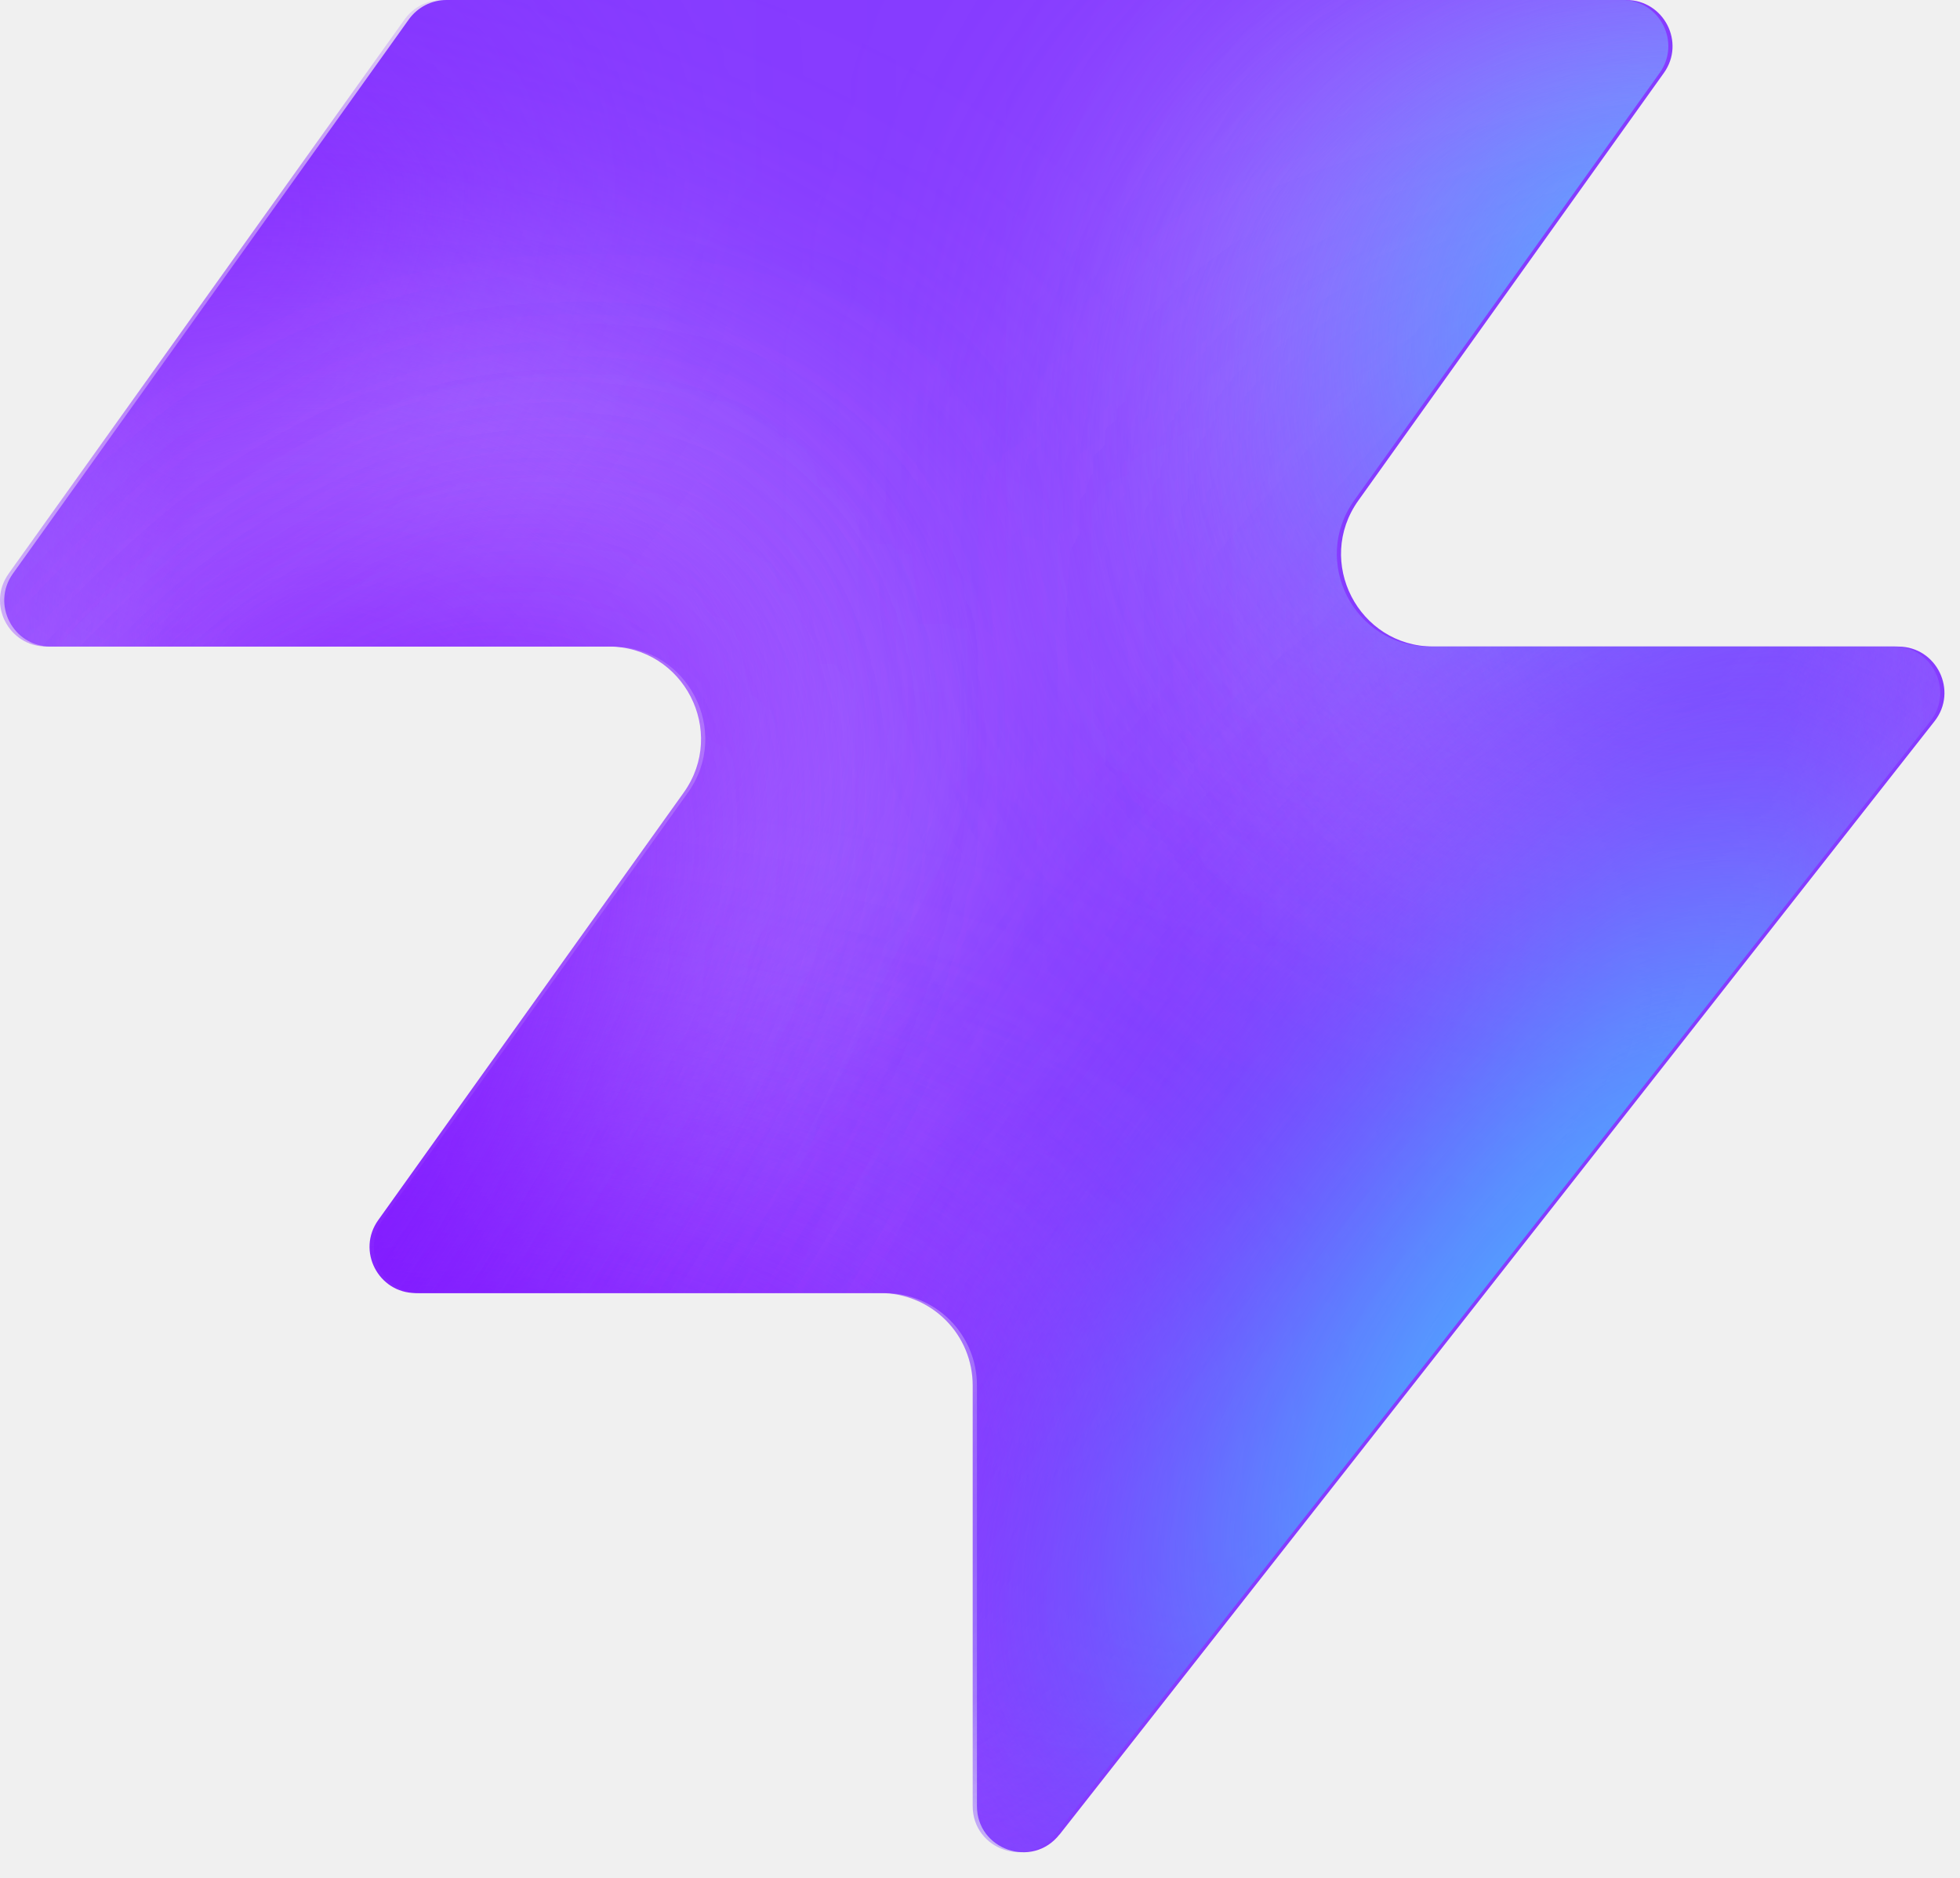
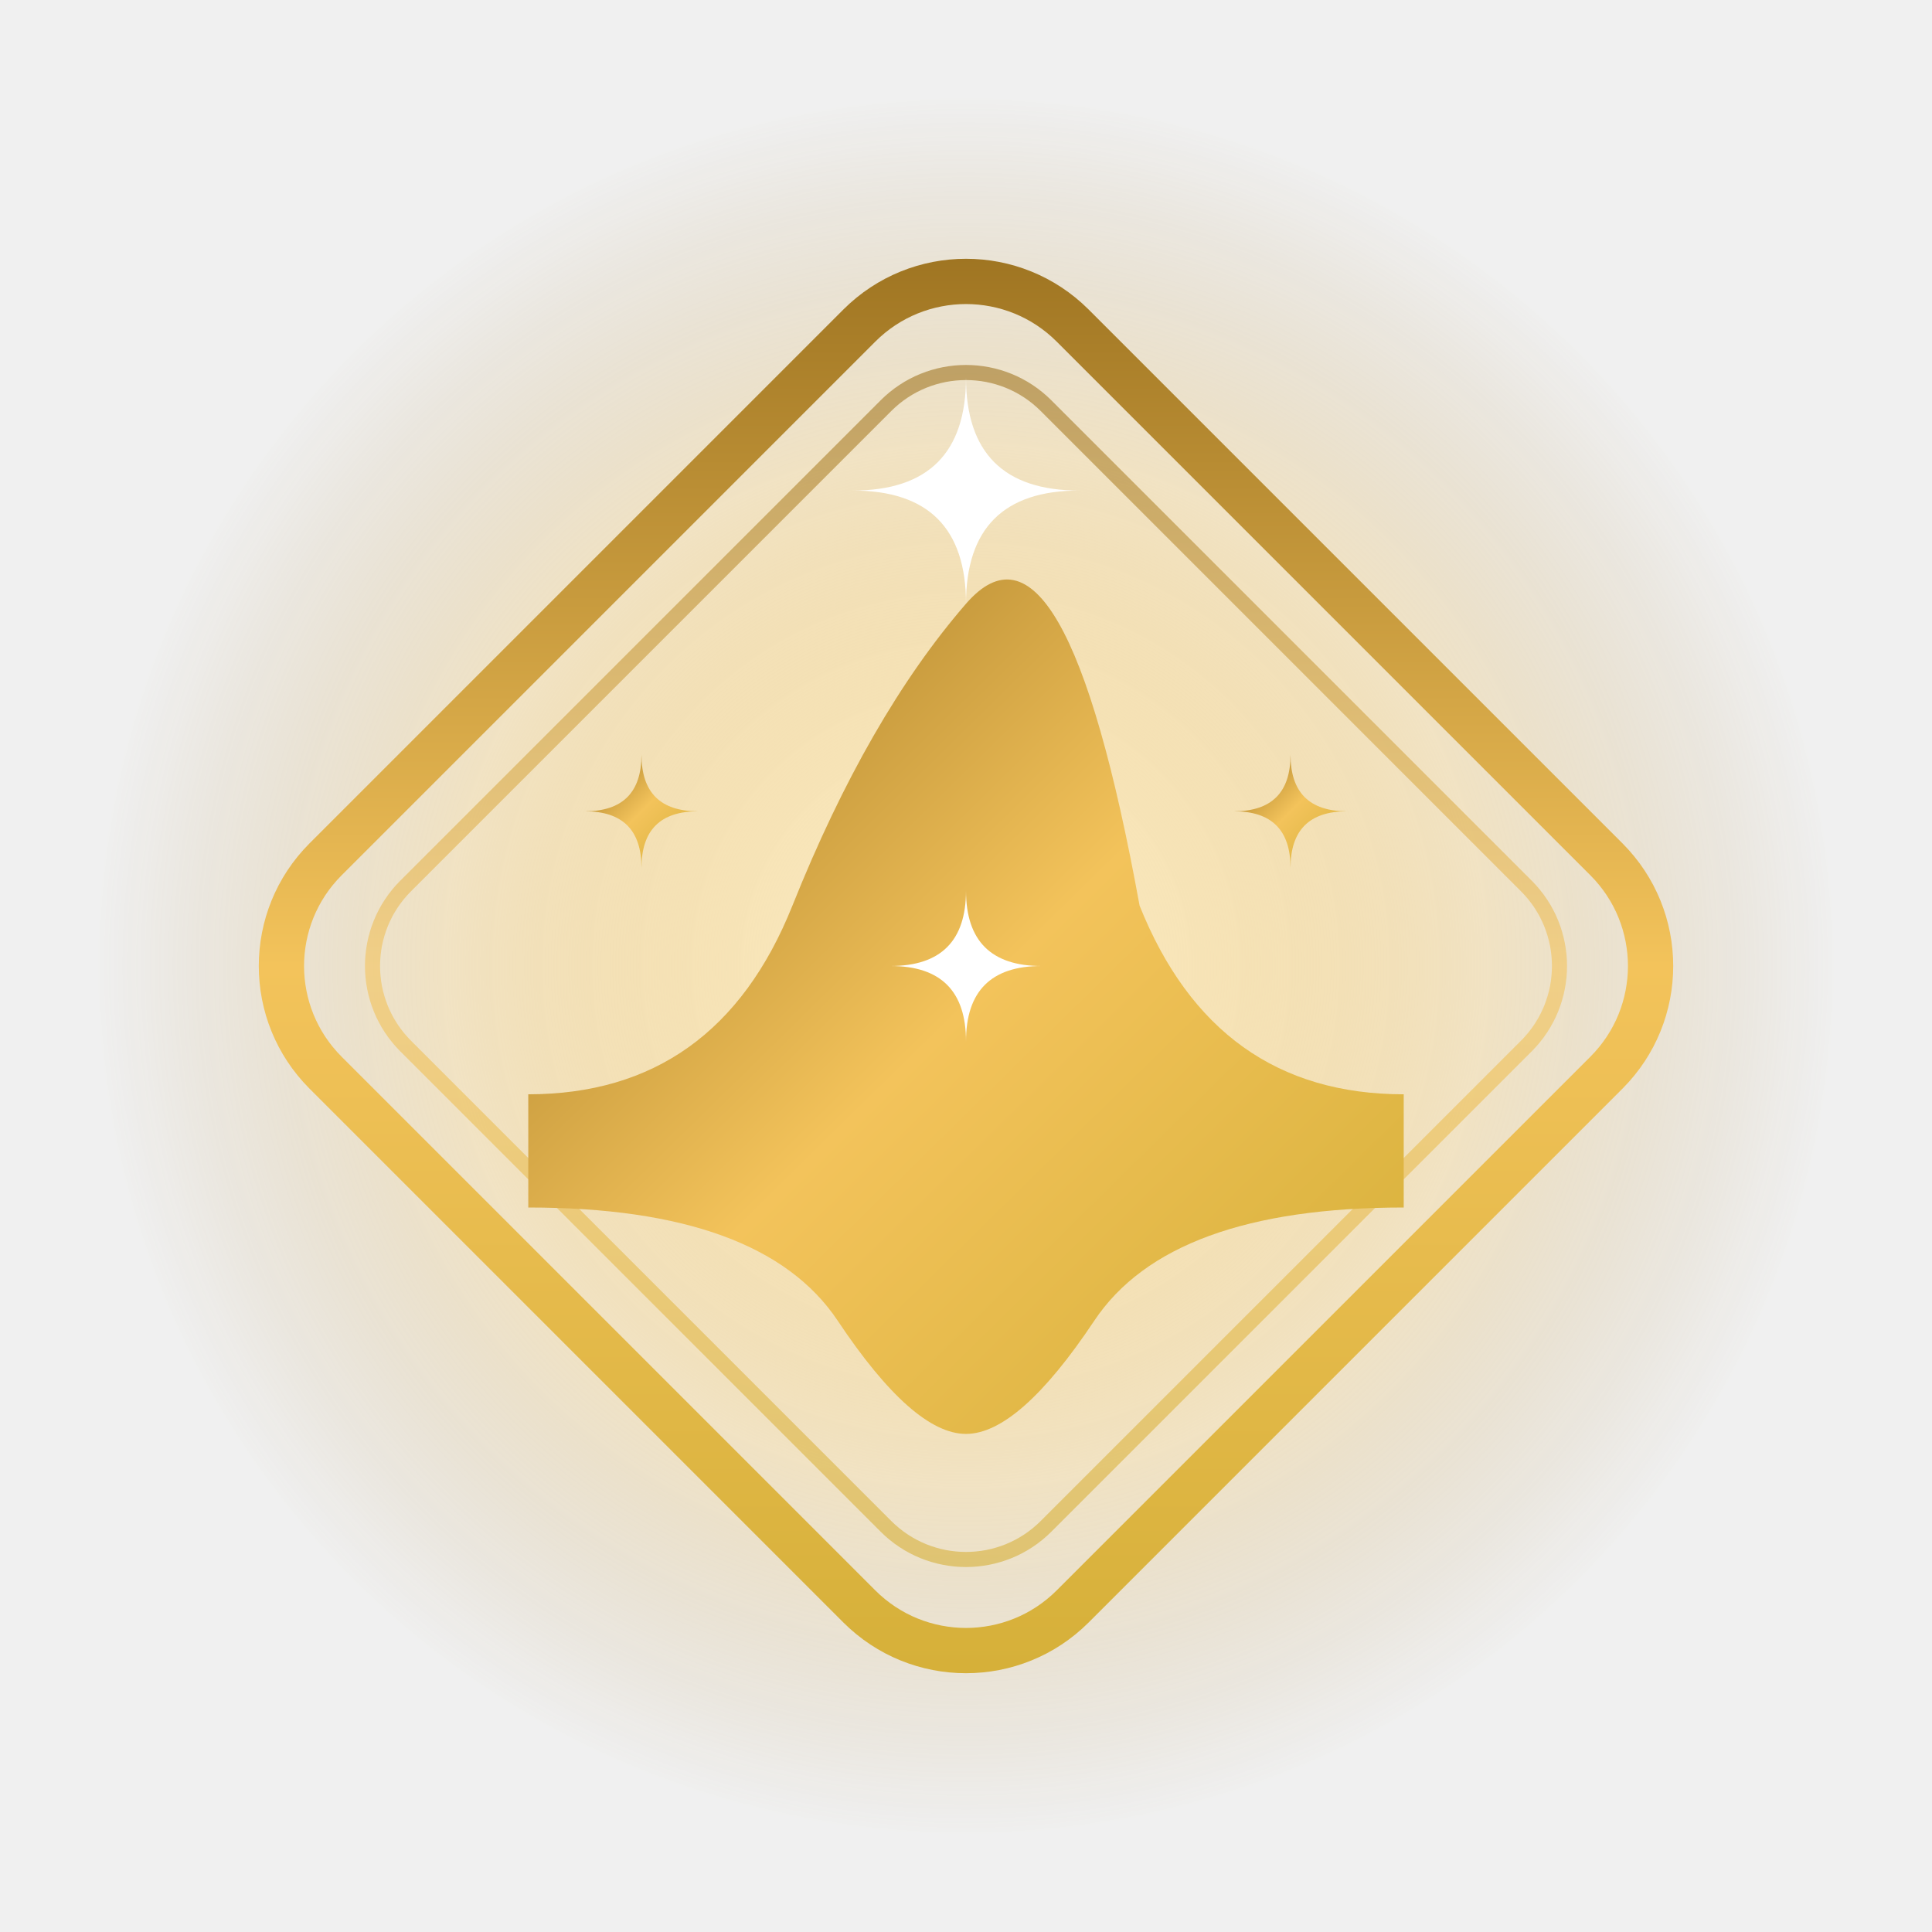
- <svg xmlns="http://www.w3.org/2000/svg" width="48" height="46" fill="none" viewBox="0 0 48 46">
-   <path fill="#863bff" d="M25.946 44.938c-.664.845-2.021.375-2.021-.698V33.937a2.26 2.26 0 0 0-2.262-2.262H10.287c-.92 0-1.456-1.04-.92-1.788l7.48-10.471c1.07-1.497 0-3.578-1.842-3.578H1.237c-.92 0-1.456-1.04-.92-1.788L10.013.474c.214-.297.556-.474.92-.474h28.894c.92 0 1.456 1.04.92 1.788l-7.48 10.471c-1.07 1.498 0 3.579 1.842 3.579h11.377c.943 0 1.473 1.088.89 1.83L25.947 44.94z" style="fill:#863bff;fill:color(display-p3 .525 .23 1);fill-opacity:1" />
-   <mask id="a" width="48" height="46" x="0" y="0" maskUnits="userSpaceOnUse" style="mask-type:alpha">
-     <path fill="#000" d="M25.842 44.938c-.664.844-2.021.375-2.021-.698V33.937a2.26 2.26 0 0 0-2.262-2.262H10.183c-.92 0-1.456-1.04-.92-1.788l7.48-10.471c1.07-1.498 0-3.579-1.842-3.579H1.133c-.92 0-1.456-1.04-.92-1.787L9.91.473c.214-.297.556-.474.92-.474h28.894c.92 0 1.456 1.04.92 1.788l-7.48 10.471c-1.07 1.498 0 3.578 1.842 3.578h11.377c.943 0 1.473 1.088.89 1.832L25.843 44.94z" style="fill:#000;fill-opacity:1" />
-   </mask>
-   <g mask="url(#a)">
-     <g filter="url(#b)">
-       <ellipse cx="5.508" cy="14.704" fill="#ede6ff" rx="5.508" ry="14.704" style="fill:#ede6ff;fill:color(display-p3 .927 .903 1);fill-opacity:1" transform="matrix(.00324 1 1 -.00324 -4.47 31.516)" />
-     </g>
-     <g filter="url(#c)">
-       <ellipse cx="10.399" cy="29.851" fill="#ede6ff" rx="10.399" ry="29.851" style="fill:#ede6ff;fill:color(display-p3 .927 .903 1);fill-opacity:1" transform="matrix(.00324 1 1 -.00324 -39.328 7.883)" />
-     </g>
-     <g filter="url(#d)">
-       <ellipse cx="5.508" cy="30.487" fill="#7e14ff" rx="5.508" ry="30.487" style="fill:#7e14ff;fill:color(display-p3 .492 .077 1);fill-opacity:1" transform="rotate(89.814 -25.913 -14.639)scale(1 -1)" />
-     </g>
-     <g filter="url(#e)">
-       <ellipse cx="5.508" cy="30.599" fill="#7e14ff" rx="5.508" ry="30.599" style="fill:#7e14ff;fill:color(display-p3 .492 .077 1);fill-opacity:1" transform="rotate(89.814 -32.644 -3.334)scale(1 -1)" />
-     </g>
-     <g filter="url(#f)">
-       <ellipse cx="5.508" cy="30.599" fill="#7e14ff" rx="5.508" ry="30.599" style="fill:#7e14ff;fill:color(display-p3 .492 .077 1);fill-opacity:1" transform="matrix(.00324 1 1 -.00324 -34.34 30.47)" />
-     </g>
-     <g filter="url(#g)">
-       <ellipse cx="14.072" cy="22.078" fill="#ede6ff" rx="14.072" ry="22.078" style="fill:#ede6ff;fill:color(display-p3 .927 .903 1);fill-opacity:1" transform="rotate(93.35 24.506 48.493)scale(-1 1)" />
-     </g>
-     <g filter="url(#h)">
-       <ellipse cx="3.47" cy="21.501" fill="#7e14ff" rx="3.47" ry="21.501" style="fill:#7e14ff;fill:color(display-p3 .492 .077 1);fill-opacity:1" transform="rotate(89.009 28.708 47.59)scale(-1 1)" />
-     </g>
-     <g filter="url(#i)">
-       <ellipse cx="3.47" cy="21.501" fill="#7e14ff" rx="3.47" ry="21.501" style="fill:#7e14ff;fill:color(display-p3 .492 .077 1);fill-opacity:1" transform="rotate(89.009 28.708 47.59)scale(-1 1)" />
-     </g>
-     <g filter="url(#j)">
-       <ellipse cx=".387" cy="8.972" fill="#7e14ff" rx="4.407" ry="29.108" style="fill:#7e14ff;fill:color(display-p3 .492 .077 1);fill-opacity:1" transform="rotate(39.51 .387 8.972)" />
-     </g>
-     <g filter="url(#k)">
-       <ellipse cx="47.523" cy="-6.092" fill="#7e14ff" rx="4.407" ry="29.108" style="fill:#7e14ff;fill:color(display-p3 .492 .077 1);fill-opacity:1" transform="rotate(37.892 47.523 -6.092)" />
-     </g>
-     <g filter="url(#l)">
-       <ellipse cx="41.412" cy="6.333" fill="#47bfff" rx="5.971" ry="9.665" style="fill:#47bfff;fill:color(display-p3 .28 .748 1);fill-opacity:1" transform="rotate(37.892 41.412 6.333)" />
-     </g>
-     <g filter="url(#m)">
-       <ellipse cx="-1.879" cy="38.332" fill="#7e14ff" rx="4.407" ry="29.108" style="fill:#7e14ff;fill:color(display-p3 .492 .077 1);fill-opacity:1" transform="rotate(37.892 -1.88 38.332)" />
-     </g>
-     <g filter="url(#n)">
-       <ellipse cx="-1.879" cy="38.332" fill="#7e14ff" rx="4.407" ry="29.108" style="fill:#7e14ff;fill:color(display-p3 .492 .077 1);fill-opacity:1" transform="rotate(37.892 -1.88 38.332)" />
-     </g>
-     <g filter="url(#o)">
-       <ellipse cx="35.651" cy="29.907" fill="#7e14ff" rx="4.407" ry="29.108" style="fill:#7e14ff;fill:color(display-p3 .492 .077 1);fill-opacity:1" transform="rotate(37.892 35.651 29.907)" />
-     </g>
-     <g filter="url(#p)">
-       <ellipse cx="38.418" cy="32.4" fill="#47bfff" rx="5.971" ry="15.297" style="fill:#47bfff;fill:color(display-p3 .28 .748 1);fill-opacity:1" transform="rotate(37.892 38.418 32.4)" />
-     </g>
-   </g>
+ <svg xmlns="http://www.w3.org/2000/svg" viewBox="0 0 512 512" width="100%" height="100%">
  <defs>
-     <filter id="b" width="60.045" height="41.654" x="-19.77" y="16.149" color-interpolation-filters="sRGB" filterUnits="userSpaceOnUse">
-       <feFlood flood-opacity="0" result="BackgroundImageFix" />
-       <feBlend in="SourceGraphic" in2="BackgroundImageFix" result="shape" />
-       <feGaussianBlur result="effect1_foregroundBlur_2002_17158" stdDeviation="7.659" />
-     </filter>
-     <filter id="c" width="90.34" height="51.437" x="-54.613" y="-7.533" color-interpolation-filters="sRGB" filterUnits="userSpaceOnUse">
-       <feFlood flood-opacity="0" result="BackgroundImageFix" />
-       <feBlend in="SourceGraphic" in2="BackgroundImageFix" result="shape" />
-       <feGaussianBlur result="effect1_foregroundBlur_2002_17158" stdDeviation="7.659" />
-     </filter>
-     <filter id="d" width="79.355" height="29.4" x="-49.64" y="2.03" color-interpolation-filters="sRGB" filterUnits="userSpaceOnUse">
-       <feFlood flood-opacity="0" result="BackgroundImageFix" />
-       <feBlend in="SourceGraphic" in2="BackgroundImageFix" result="shape" />
-       <feGaussianBlur result="effect1_foregroundBlur_2002_17158" stdDeviation="4.596" />
-     </filter>
-     <filter id="e" width="79.579" height="29.4" x="-45.045" y="20.029" color-interpolation-filters="sRGB" filterUnits="userSpaceOnUse">
-       <feFlood flood-opacity="0" result="BackgroundImageFix" />
-       <feBlend in="SourceGraphic" in2="BackgroundImageFix" result="shape" />
-       <feGaussianBlur result="effect1_foregroundBlur_2002_17158" stdDeviation="4.596" />
-     </filter>
-     <filter id="f" width="79.579" height="29.4" x="-43.513" y="21.178" color-interpolation-filters="sRGB" filterUnits="userSpaceOnUse">
-       <feFlood flood-opacity="0" result="BackgroundImageFix" />
-       <feBlend in="SourceGraphic" in2="BackgroundImageFix" result="shape" />
-       <feGaussianBlur result="effect1_foregroundBlur_2002_17158" stdDeviation="4.596" />
-     </filter>
-     <filter id="g" width="74.749" height="58.852" x="15.756" y="-17.901" color-interpolation-filters="sRGB" filterUnits="userSpaceOnUse">
-       <feFlood flood-opacity="0" result="BackgroundImageFix" />
-       <feBlend in="SourceGraphic" in2="BackgroundImageFix" result="shape" />
-       <feGaussianBlur result="effect1_foregroundBlur_2002_17158" stdDeviation="7.659" />
-     </filter>
-     <filter id="h" width="61.377" height="25.362" x="23.548" y="2.284" color-interpolation-filters="sRGB" filterUnits="userSpaceOnUse">
-       <feFlood flood-opacity="0" result="BackgroundImageFix" />
-       <feBlend in="SourceGraphic" in2="BackgroundImageFix" result="shape" />
-       <feGaussianBlur result="effect1_foregroundBlur_2002_17158" stdDeviation="4.596" />
-     </filter>
-     <filter id="i" width="61.377" height="25.362" x="23.548" y="2.284" color-interpolation-filters="sRGB" filterUnits="userSpaceOnUse">
-       <feFlood flood-opacity="0" result="BackgroundImageFix" />
-       <feBlend in="SourceGraphic" in2="BackgroundImageFix" result="shape" />
-       <feGaussianBlur result="effect1_foregroundBlur_2002_17158" stdDeviation="4.596" />
-     </filter>
-     <filter id="j" width="56.045" height="63.649" x="-27.636" y="-22.853" color-interpolation-filters="sRGB" filterUnits="userSpaceOnUse">
-       <feFlood flood-opacity="0" result="BackgroundImageFix" />
-       <feBlend in="SourceGraphic" in2="BackgroundImageFix" result="shape" />
-       <feGaussianBlur result="effect1_foregroundBlur_2002_17158" stdDeviation="4.596" />
-     </filter>
-     <filter id="k" width="54.814" height="64.646" x="20.116" y="-38.415" color-interpolation-filters="sRGB" filterUnits="userSpaceOnUse">
-       <feFlood flood-opacity="0" result="BackgroundImageFix" />
-       <feBlend in="SourceGraphic" in2="BackgroundImageFix" result="shape" />
-       <feGaussianBlur result="effect1_foregroundBlur_2002_17158" stdDeviation="4.596" />
-     </filter>
-     <filter id="l" width="33.541" height="35.313" x="24.641" y="-11.323" color-interpolation-filters="sRGB" filterUnits="userSpaceOnUse">
-       <feFlood flood-opacity="0" result="BackgroundImageFix" />
-       <feBlend in="SourceGraphic" in2="BackgroundImageFix" result="shape" />
-       <feGaussianBlur result="effect1_foregroundBlur_2002_17158" stdDeviation="4.596" />
-     </filter>
-     <filter id="m" width="54.814" height="64.646" x="-29.286" y="6.009" color-interpolation-filters="sRGB" filterUnits="userSpaceOnUse">
-       <feFlood flood-opacity="0" result="BackgroundImageFix" />
-       <feBlend in="SourceGraphic" in2="BackgroundImageFix" result="shape" />
-       <feGaussianBlur result="effect1_foregroundBlur_2002_17158" stdDeviation="4.596" />
-     </filter>
-     <filter id="n" width="54.814" height="64.646" x="-29.286" y="6.009" color-interpolation-filters="sRGB" filterUnits="userSpaceOnUse">
-       <feFlood flood-opacity="0" result="BackgroundImageFix" />
-       <feBlend in="SourceGraphic" in2="BackgroundImageFix" result="shape" />
-       <feGaussianBlur result="effect1_foregroundBlur_2002_17158" stdDeviation="4.596" />
-     </filter>
-     <filter id="o" width="54.814" height="64.646" x="8.244" y="-2.416" color-interpolation-filters="sRGB" filterUnits="userSpaceOnUse">
-       <feFlood flood-opacity="0" result="BackgroundImageFix" />
-       <feBlend in="SourceGraphic" in2="BackgroundImageFix" result="shape" />
-       <feGaussianBlur result="effect1_foregroundBlur_2002_17158" stdDeviation="4.596" />
-     </filter>
-     <filter id="p" width="39.409" height="43.623" x="18.713" y="10.588" color-interpolation-filters="sRGB" filterUnits="userSpaceOnUse">
-       <feFlood flood-opacity="0" result="BackgroundImageFix" />
-       <feBlend in="SourceGraphic" in2="BackgroundImageFix" result="shape" />
-       <feGaussianBlur result="effect1_foregroundBlur_2002_17158" stdDeviation="4.596" />
-     </filter>
+     <linearGradient id="goldGrad" x1="0%" y1="0%" x2="100%" y2="100%">
+       <stop offset="0%" stop-color="#9B711F" />
+       <stop offset="50%" stop-color="#F3C35B" />
+       <stop offset="100%" stop-color="#D4AF37" />
+     </linearGradient>
+     <radialGradient id="goldGlow" cx="50%" cy="50%" r="50%" fx="50%" fy="50%">
+       <stop offset="0%" stop-color="#FFF3D1" stop-opacity="1" />
+       <stop offset="60%" stop-color="#F3C35B" stop-opacity="0.3" />
+       <stop offset="100%" stop-color="#9B711F" stop-opacity="0" />
+     </radialGradient>
  </defs>
+   <circle cx="256" cy="256" r="230" fill="url(#goldGlow)" />
+   <rect x="116" y="116" width="280" height="280" rx="40" transform="rotate(45 256 256)" fill="none" stroke="url(#goldGrad)" stroke-width="12" stroke-linecap="round" />
+   <rect x="136" y="136" width="240" height="240" rx="30" transform="rotate(45 256 256)" fill="none" stroke="url(#goldGrad)" stroke-width="4" stroke-opacity="0.6" />
+   <path d="M 140 290             Q 190 290 210 240             T 256 160             T 302 240             Q 322 290 372 290            L 372 320            Q 310 320 290 350            T 256 380            T 222 350            Q 202 320 140 320 Z" fill="url(#goldGrad)" />
+   <path d="M 256 100 Q 256 130 286 130 Q 256 130 256 160 Q 256 130 226 130 Q 256 130 256 100 Z" fill="#FFFFFF" />
+   <path d="M 256 236 Q 256 256 276 256 Q 256 256 256 276 Q 256 256 236 256 Q 256 256 256 236 Z" fill="#FFFFFF" />
+   <path d="M 170 200 Q 170 215 185 215 Q 170 215 170 230 Q 170 215 155 215 Q 170 215 170 200 Z" fill="url(#goldGrad)" />
+   <path d="M 342 200 Q 342 215 357 215 Q 342 215 342 230 Q 342 215 327 215 Q 342 215 342 200 Z" fill="url(#goldGrad)" />
</svg>
